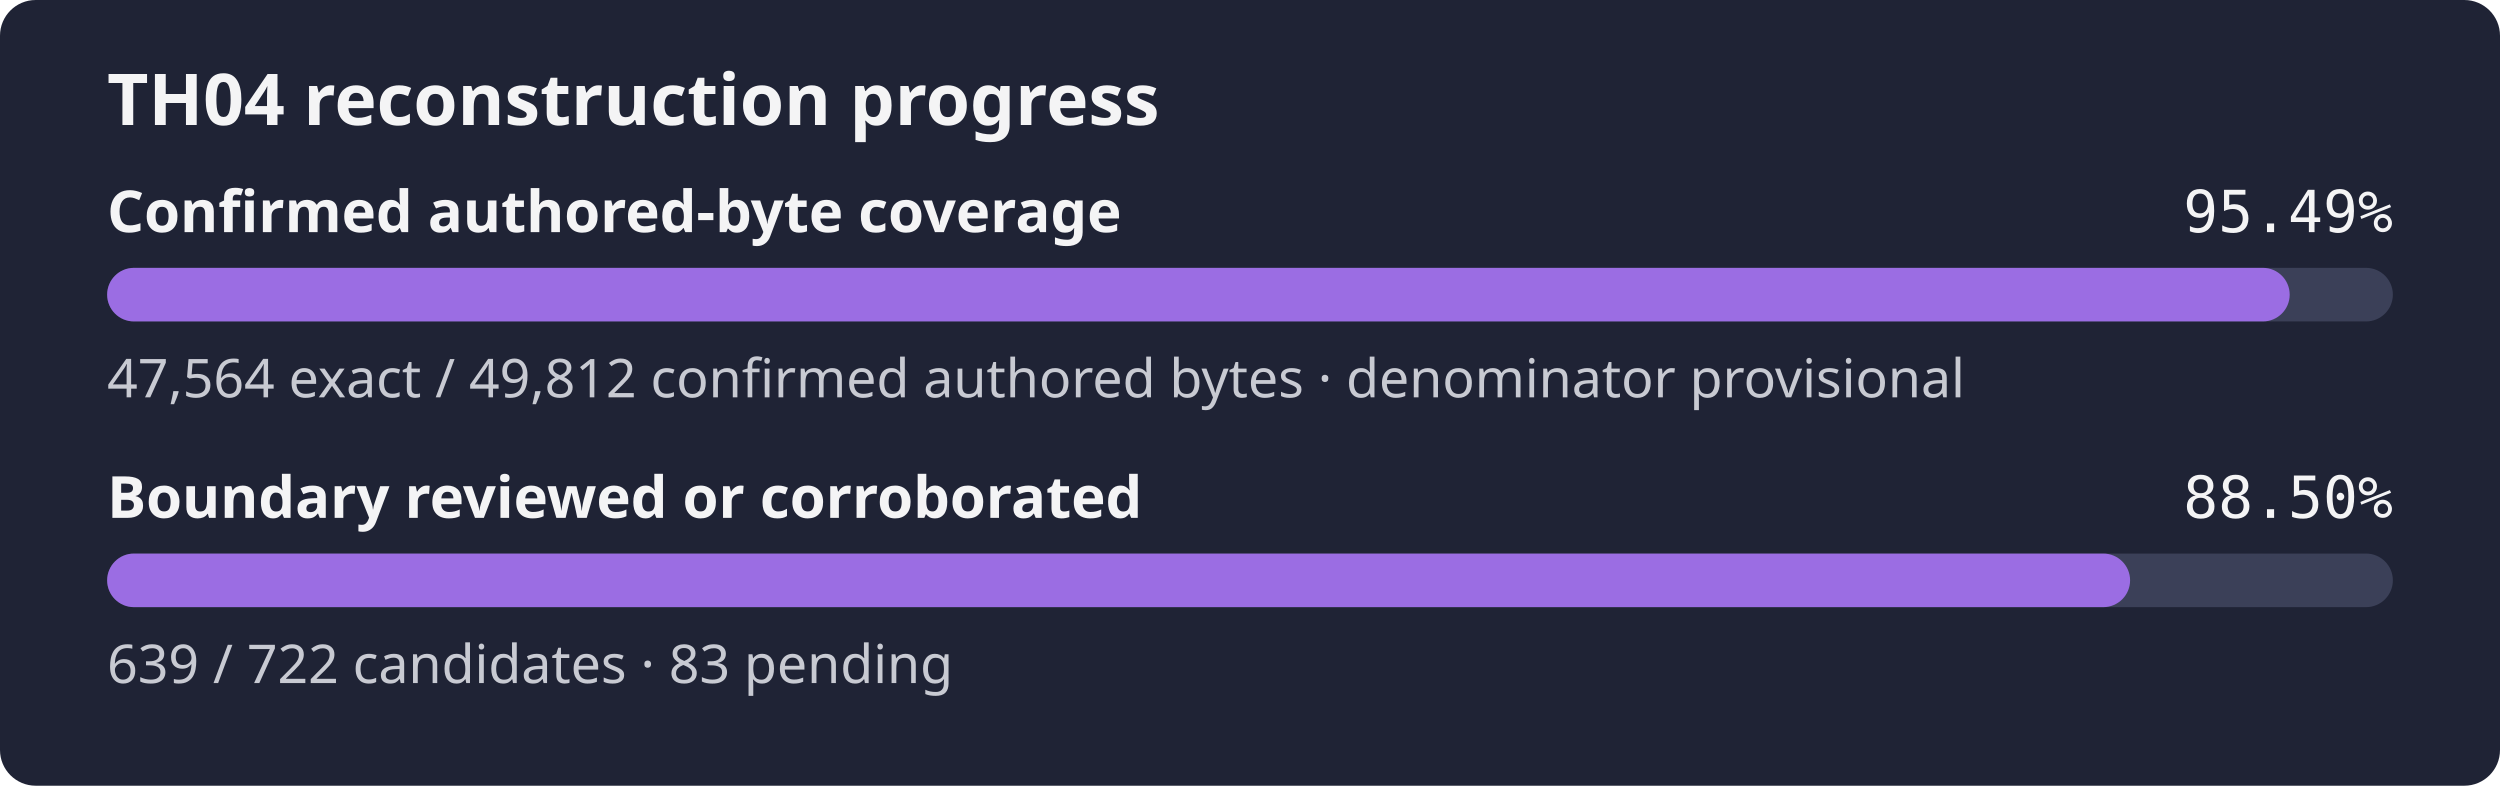
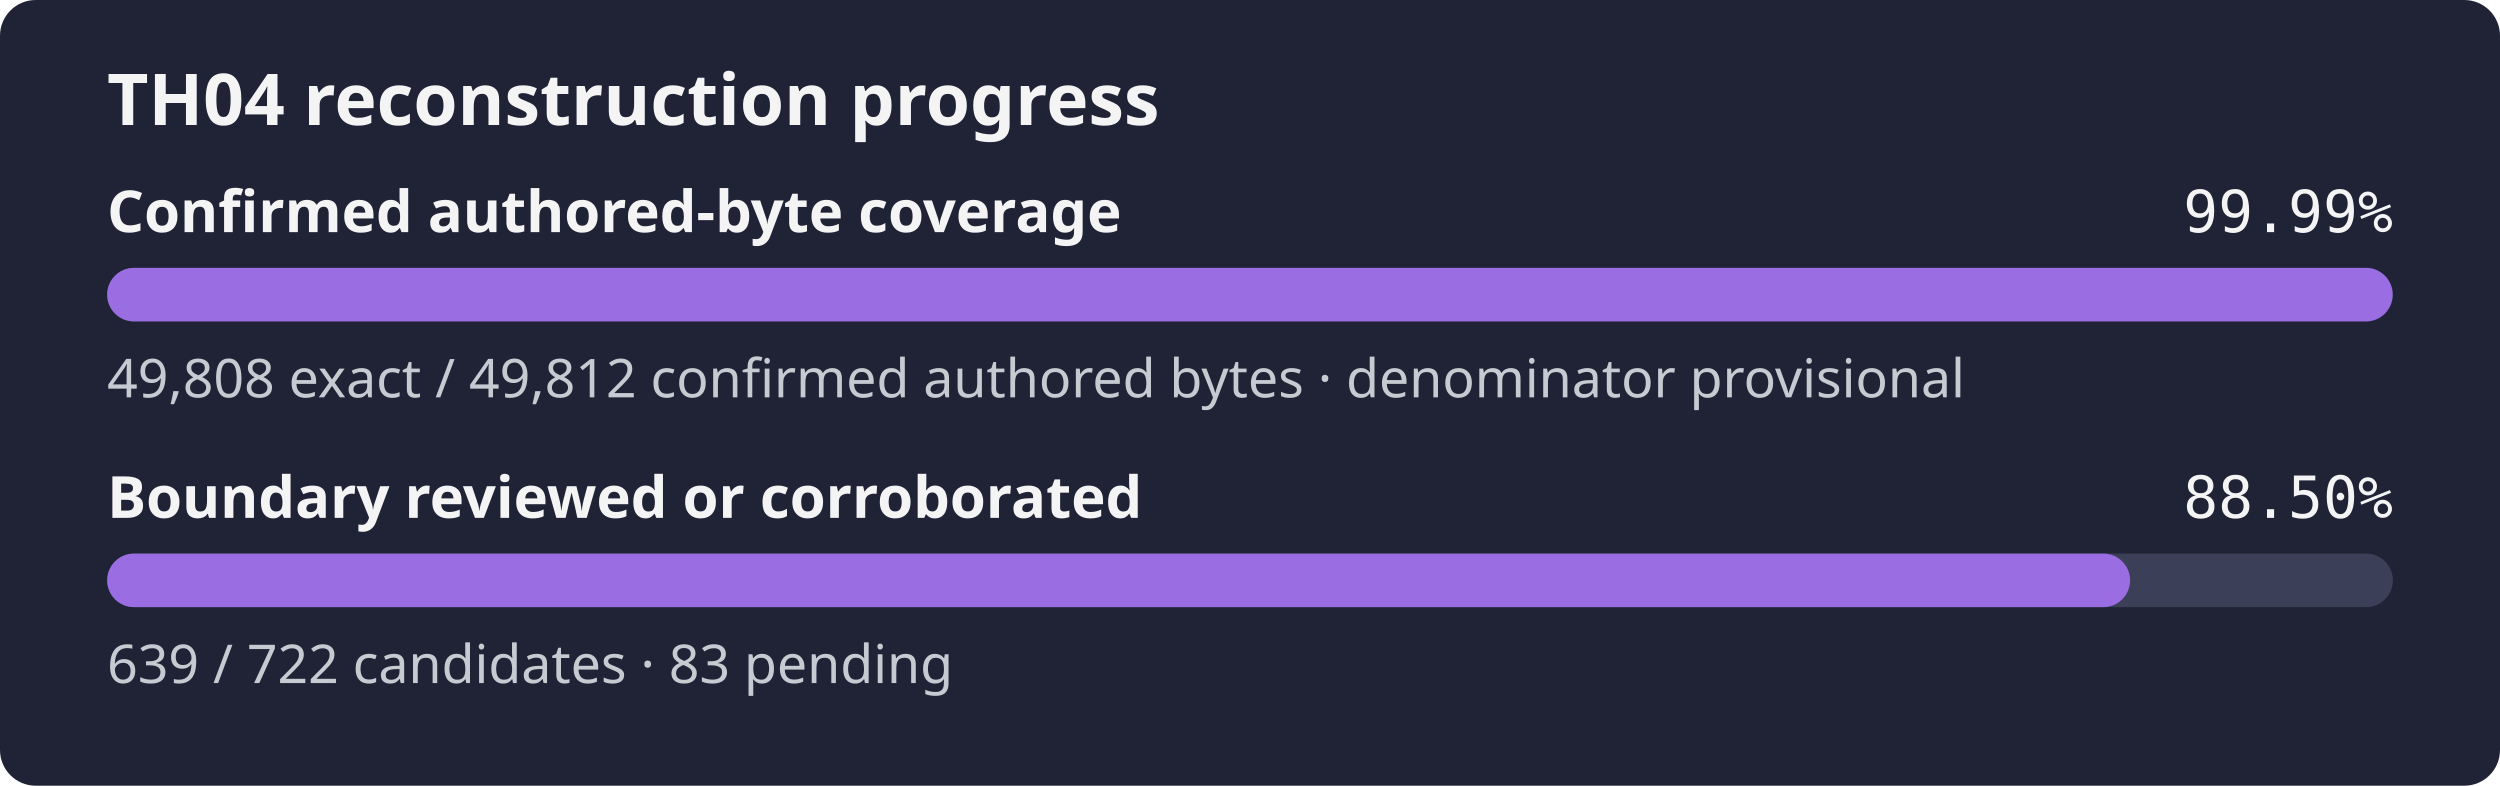
- <svg xmlns="http://www.w3.org/2000/svg" width="560" height="176" role="img" aria-label="TH04 reconstruction progress: 95.49% of the confirmed authored-byte set is exact, boundary reviewed or corroborated 88.50%">
+ <svg xmlns="http://www.w3.org/2000/svg" width="560" height="176" role="img" aria-label="TH04 reconstruction progress: 99.99% of the confirmed authored-byte set is exact, boundary reviewed or corroborated 88.50%">
  <rect width="560" height="176" rx="8" fill="#1f2335" />
  <text x="24" y="28" fill="#f4f4f5" font-family="sans-serif" font-size="16" font-weight="600">TH04 reconstruction progress</text>
  <text x="24" y="52" fill="#f4f4f5" font-family="sans-serif" font-size="13" font-weight="600">Confirmed authored-byte coverage</text>
-   <text x="536" y="52" fill="#f4f4f5" text-anchor="end" font-family="monospace" font-size="13">95.49%</text>
+   <text x="536" y="52" fill="#f4f4f5" text-anchor="end" font-family="monospace" font-size="13">99.99%</text>
  <rect x="24" y="60" width="512" height="12" rx="6" fill="#3b4058" />
-   <rect x="24" y="60" width="488.89" height="12" rx="6" fill="#9b6de3" />
-   <text x="24" y="89" fill="#c8cad2" font-family="sans-serif" font-size="12">47,564 exact / 49,812 confirmed authored bytes · denominator provisional</text>
+   <rect x="24" y="60" width="511.96" height="12" rx="6" fill="#9b6de3" />
+   <text x="24" y="89" fill="#c8cad2" font-family="sans-serif" font-size="12">49,808 exact / 49,812 confirmed authored bytes · denominator provisional</text>
  <text x="24" y="116" fill="#f4f4f5" font-family="sans-serif" font-size="13" font-weight="600">Boundary reviewed or corroborated</text>
  <text x="536" y="116" fill="#f4f4f5" text-anchor="end" font-family="monospace" font-size="13">88.50%</text>
  <rect x="24" y="124" width="512" height="12" rx="6" fill="#3b4058" />
  <rect x="24" y="124" width="453.14" height="12" rx="6" fill="#9b6de3" />
  <text x="24" y="153" fill="#c8cad2" font-family="sans-serif" font-size="12">639 / 722 candidates · 83 pending</text>
</svg>
